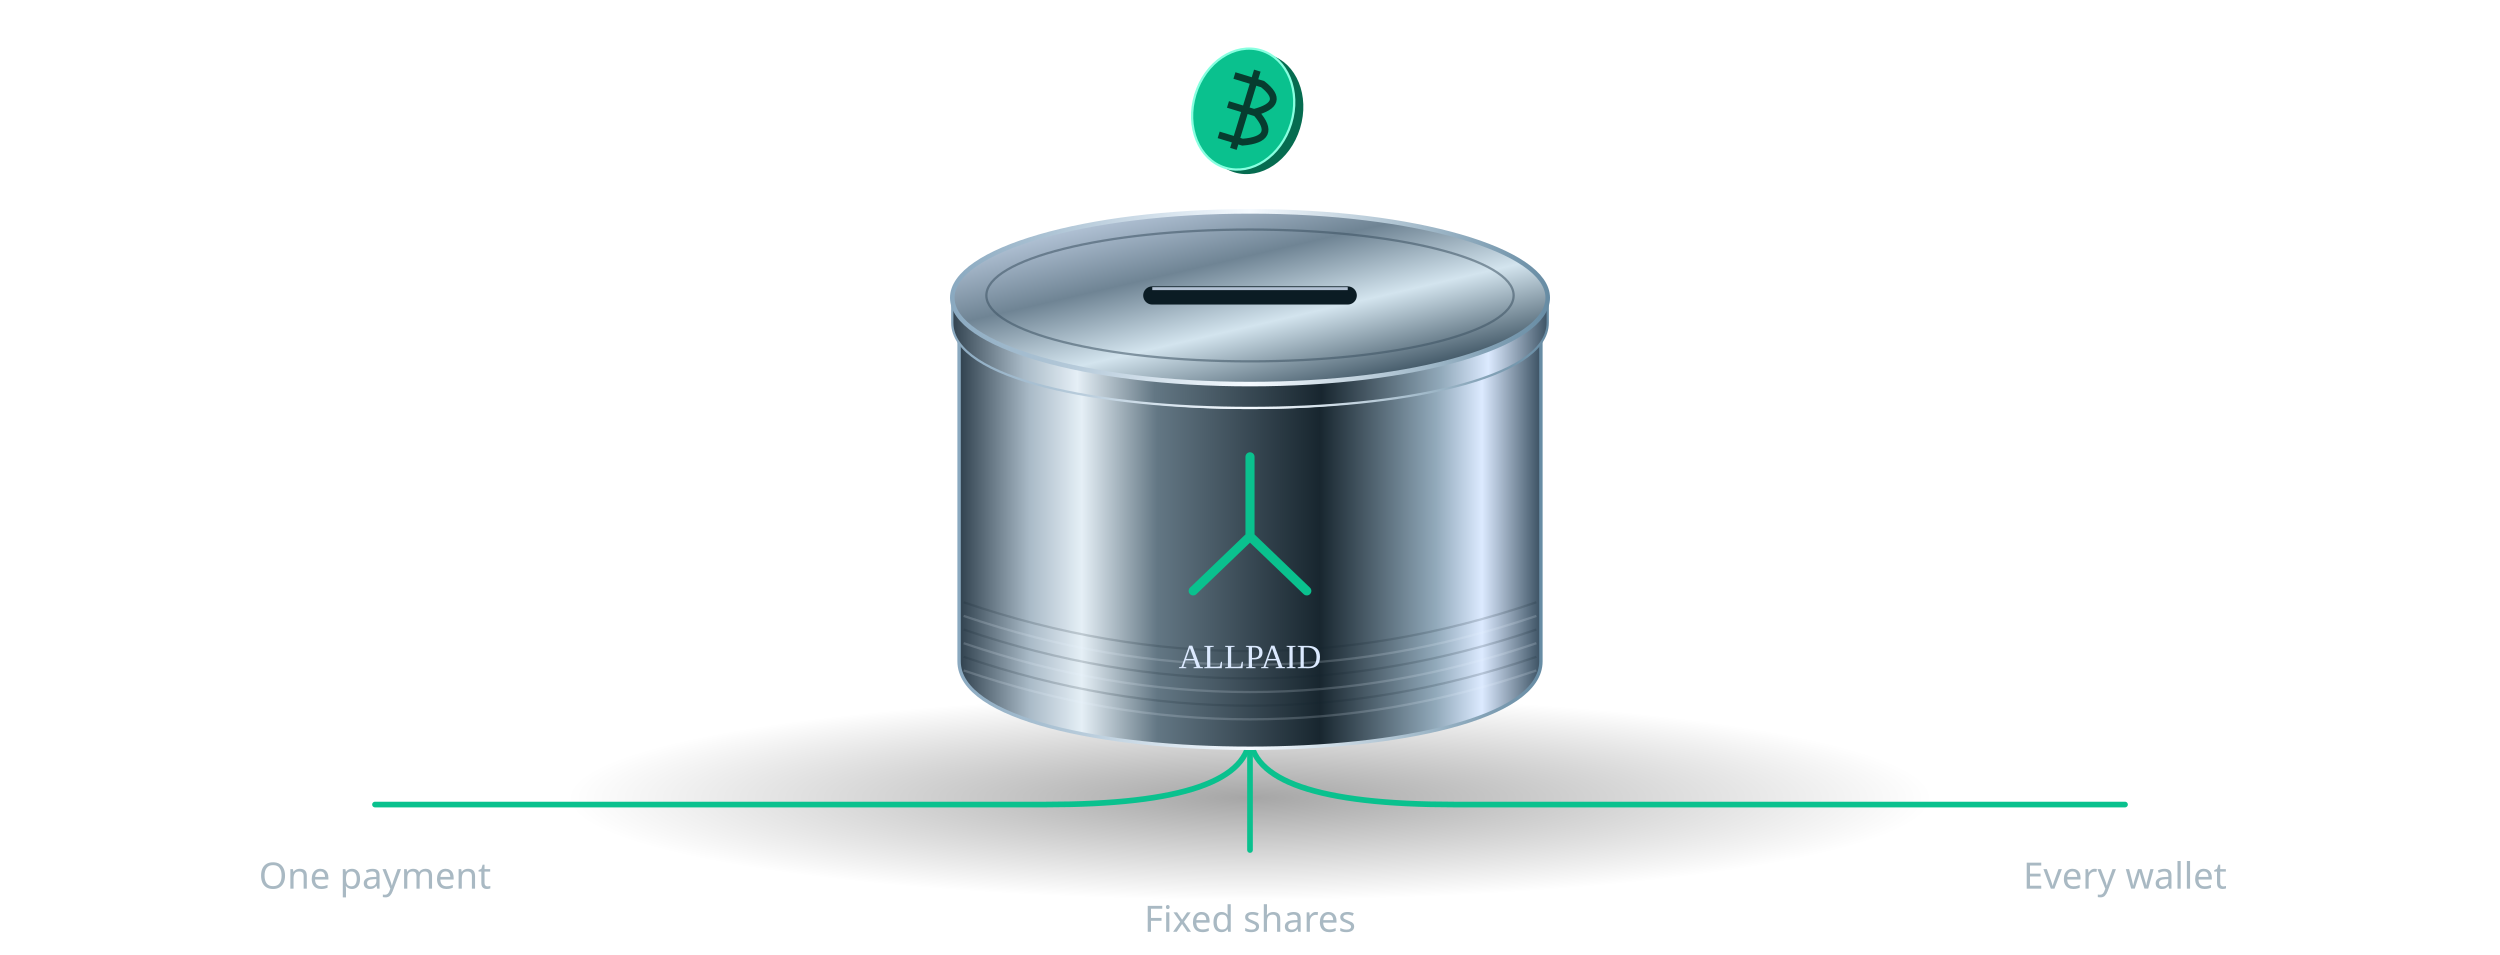
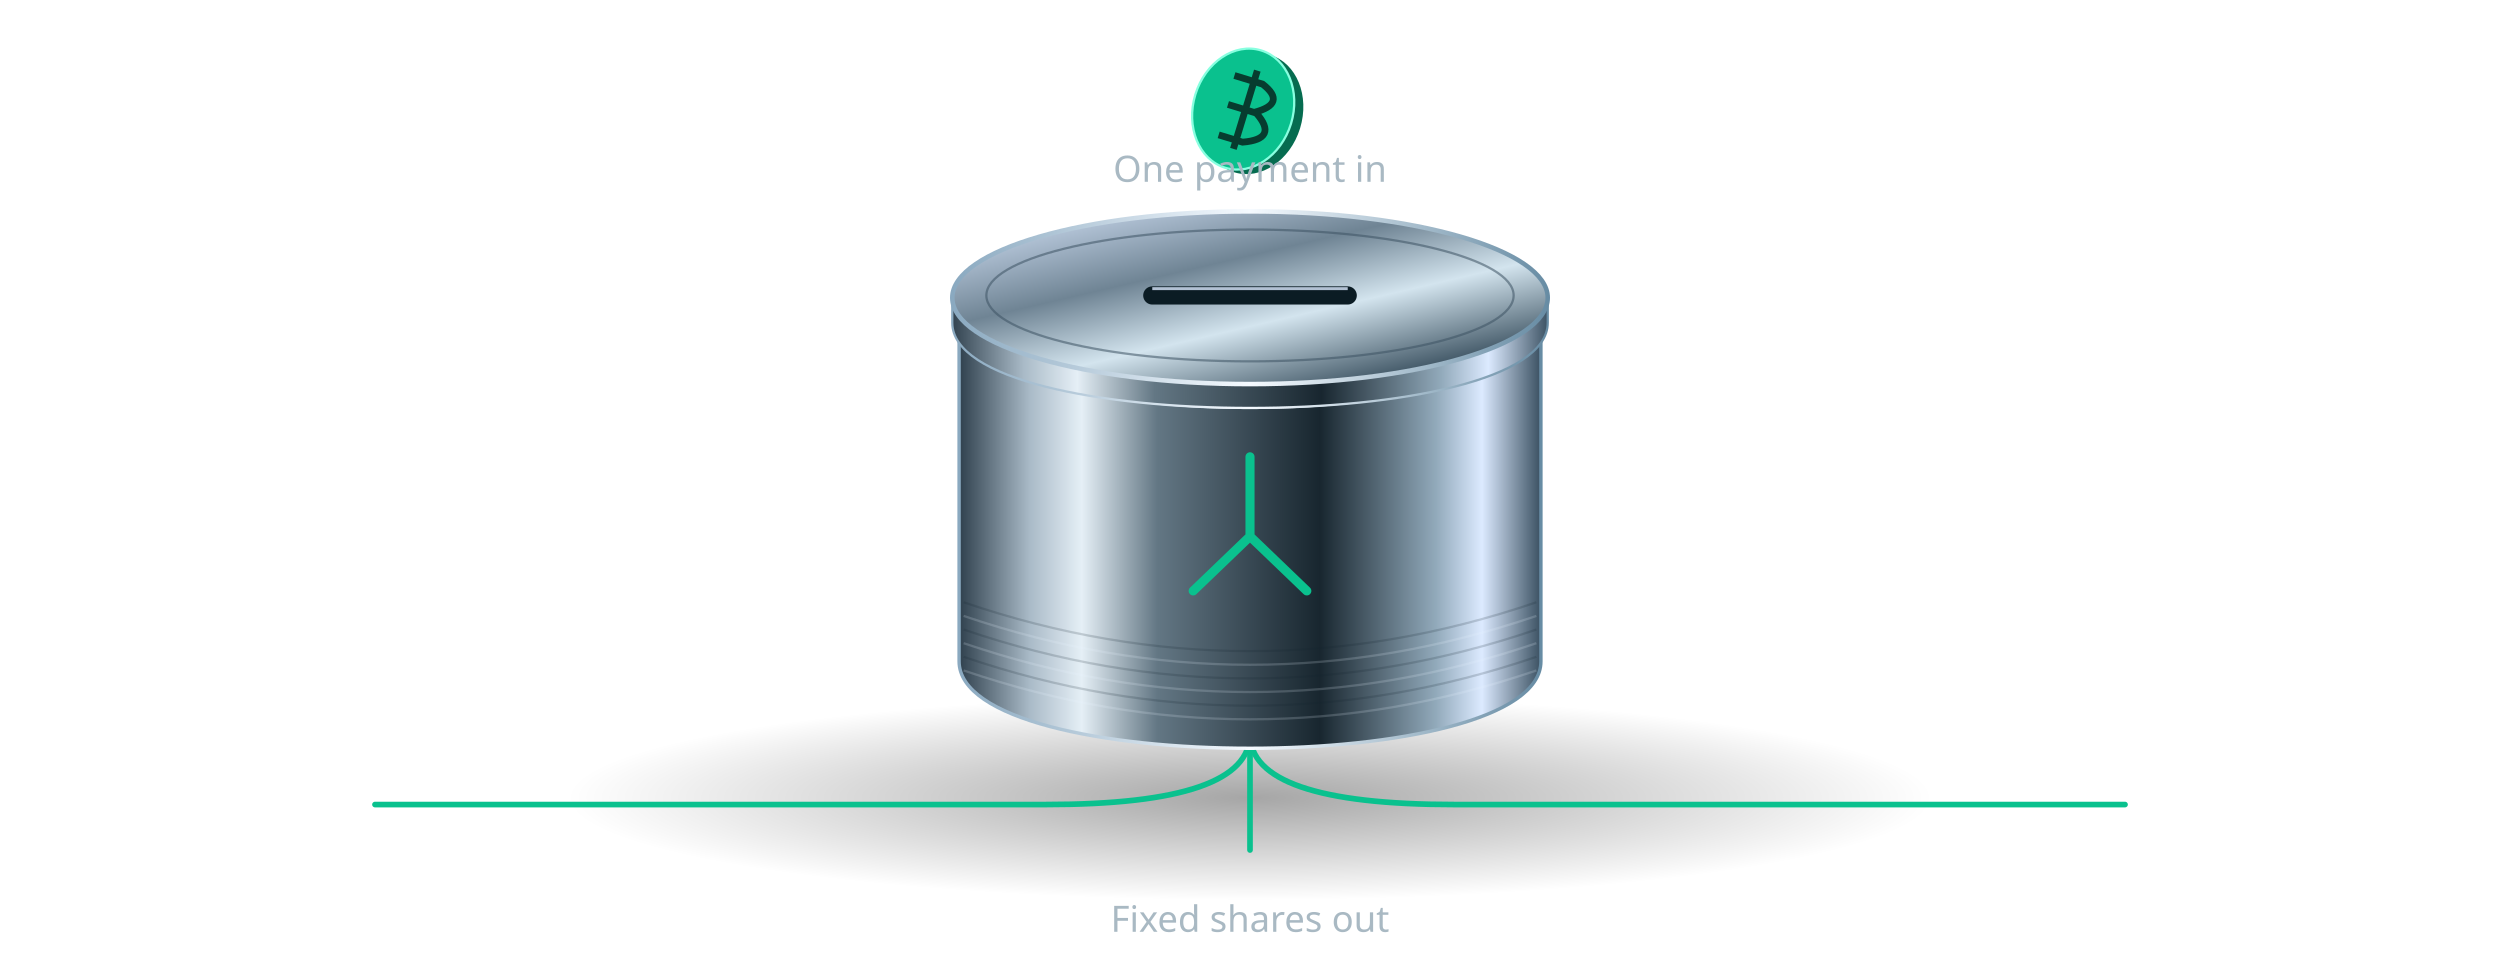
<svg xmlns="http://www.w3.org/2000/svg" viewBox="0 0 1100 420" role="img" aria-label="A metal tip can. The coin slot branches into three fixed shares.">
  <defs>
    <linearGradient id="metal" x1="0" x2="1">
      <stop stop-color="#31424F" />
      <stop offset=".12" stop-color="#A9BAC7" />
      <stop offset=".21" stop-color="#E5EFF6" />
      <stop offset=".34" stop-color="#637784" />
      <stop offset=".62" stop-color="#18262F" />
      <stop offset=".82" stop-color="#91A9BA" />
      <stop offset=".9" stop-color="#DCEAFF" />
      <stop offset="1" stop-color="#3D5364" />
    </linearGradient>
    <linearGradient id="lid" x1="0" y1="0" x2=".8" y2="1">
      <stop stop-color="#DCEAFF" />
      <stop offset=".4" stop-color="#6F8494" />
      <stop offset=".65" stop-color="#D3E4EE" />
      <stop offset="1" stop-color="#243B4B" />
    </linearGradient>
    <linearGradient id="rim">
      <stop stop-color="#8AA9C0" />
      <stop offset=".5" stop-color="#F5FAFF" />
      <stop offset="1" stop-color="#678CA4" />
    </linearGradient>
    <radialGradient id="ground">
      <stop stop-color="#000" stop-opacity=".35" />
      <stop offset="1" stop-color="#000" stop-opacity="0" />
    </radialGradient>
  </defs>
  <ellipse cx="550" cy="351" rx="300" ry="45" fill="url(#ground)" />
  <g fill="none" stroke="#0AC18E" stroke-width="2.5" stroke-linecap="round">
-     <path class="route" d="M550 277v46Q550 354 460 354H165" />
-     <path class="route r2" d="M550 277v97" />
-     <path class="route r3" d="M550 277v46Q550 354 640 354h295" />
+     <path class="route" pathLength="1" d="M550 277v46Q550 354 460 354H165" />
+     <path class="route r2" pathLength="1" d="M550 277v97" />
+     <path class="route r3" pathLength="1" d="M550 277v46Q550 354 640 354h295" />
  </g>
  <g class="jar-shell">
    <path class="glass-shell" d="M422 142h256v149c0 51-256 51-256 0Z" fill="url(#metal)" stroke="url(#rim)" stroke-width="1.5" />
    <path d="M424 265q126 43 252 0" fill="none" stroke="#14242D" stroke-opacity=".18" stroke-width="1" />
    <path d="M424 271q126 43 252 0" fill="none" stroke="#E9F6FF" stroke-opacity=".18" stroke-width="1" />
    <path d="M424 277q126 43 252 0" fill="none" stroke="#14242D" stroke-opacity=".18" stroke-width="1" />
    <path d="M424 283q126 43 252 0" fill="none" stroke="#E9F6FF" stroke-opacity=".18" stroke-width="1" />
    <path d="M424 289q126 43 252 0" fill="none" stroke="#14242D" stroke-opacity=".18" stroke-width="1" />
    <path d="M424 295q126 43 252 0" fill="none" stroke="#E9F6FF" stroke-opacity=".18" stroke-width="1" />
    <ellipse cx="550" cy="142" rx="128" ry="37" fill="url(#lid)" stroke="url(#rim)" stroke-width="2" />
    <g class="lid">
      <path d="M419 132v10c0 50 262 50 262 0v-10Z" fill="url(#metal)" stroke="url(#rim)" stroke-width="1" />
      <ellipse cx="550" cy="131" rx="131" ry="38" fill="url(#lid)" stroke="url(#rim)" stroke-width="2" />
      <ellipse cx="550" cy="130" rx="116" ry="29" fill="none" stroke="#3C5363" stroke-opacity=".55" />
      <path d="M507 130h86" stroke="#0B1C24" stroke-width="8" stroke-linecap="round" />
      <path d="M507 127h86" stroke="#DCEAFF" stroke-opacity=".8" stroke-width="1.3" />
    </g>
    <g fill="none" stroke="#0AC18E" stroke-width="4" stroke-linecap="round">
      <path d="M550 201v35m0 0-25 24m25-24 25 24" />
    </g>
-     <text class="jar-amount" x="550" y="294" fill="#DCEAFF" text-anchor="middle" font-size="15" letter-spacing="0">ALLPAID</text>
  </g>
  <g class="fall-coin">
    <ellipse cx="551" cy="50" rx="22" ry="27" fill="#066C50" transform="rotate(17 551 50)" />
    <ellipse cx="547" cy="48" rx="22" ry="27" fill="#0AC18E" stroke="#88FFE0" stroke-width="1" transform="rotate(17 547 48)" />
    <path d="M548 30v36m-9-31h13q13 5 0 13h-12m0 0h13q13 8-2 14h-11" stroke="#073C2F" stroke-width="3" fill="none" transform="rotate(17 547 48)" />
  </g>
  <g font-family="Nunito Sans,sans-serif" font-size="16" fill="#A9B9C3">
-     <text x="165" y="391" text-anchor="middle">One payment</text>
-     <text x="550" y="410" text-anchor="middle">Fixed shares</text>
-     <text x="935" y="391" text-anchor="middle">Every wallet</text>
+     <text class="slot-label" x="550" y="80" text-anchor="middle">One payment in</text>
+     <text x="550" y="410" text-anchor="middle">Fixed shares out</text>
  </g>
</svg>
